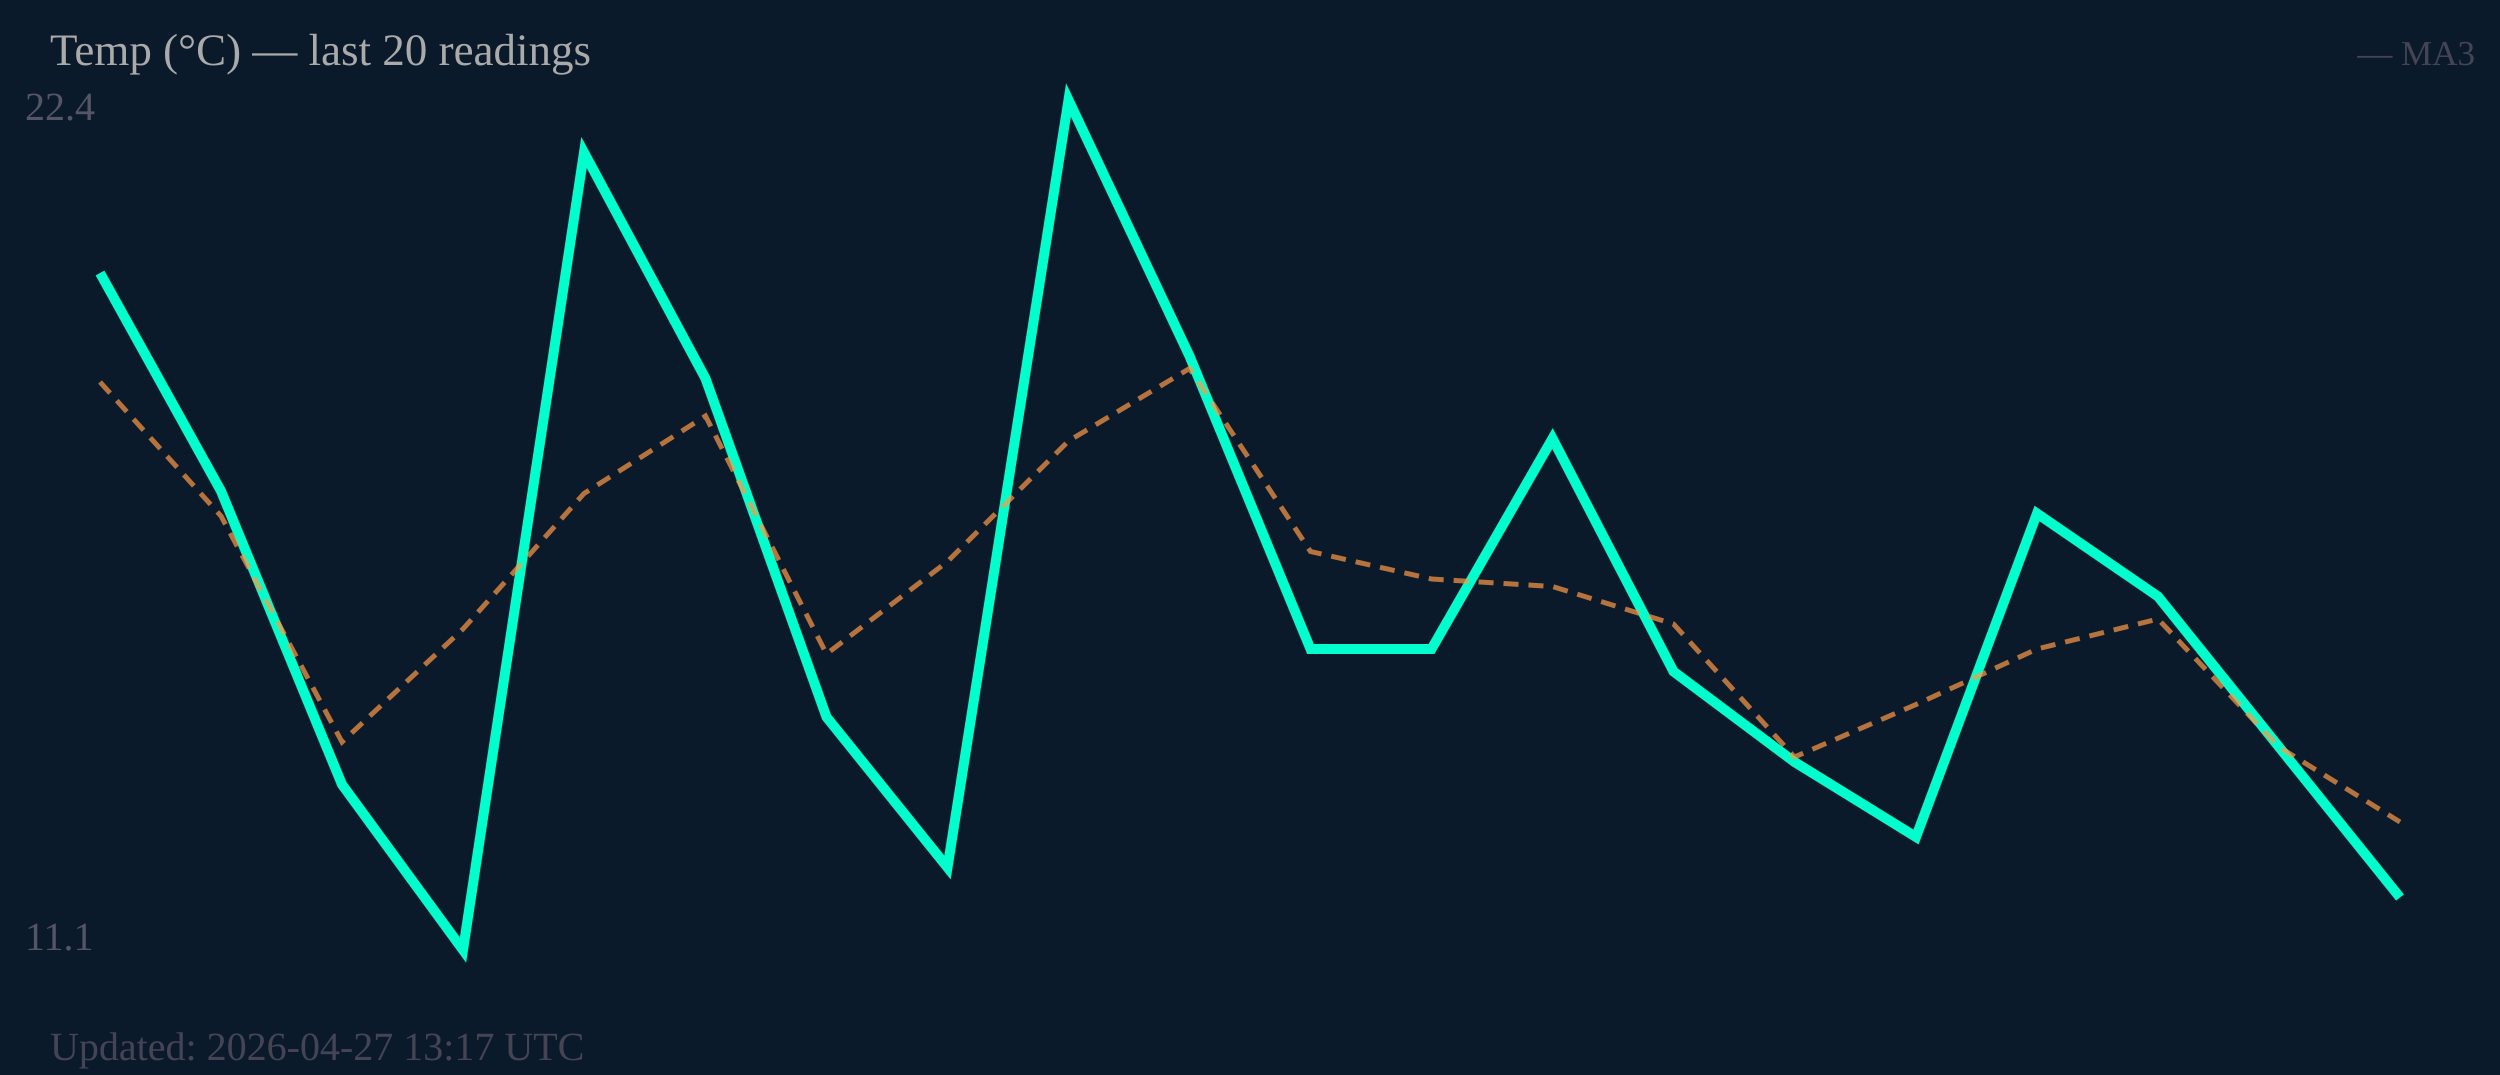
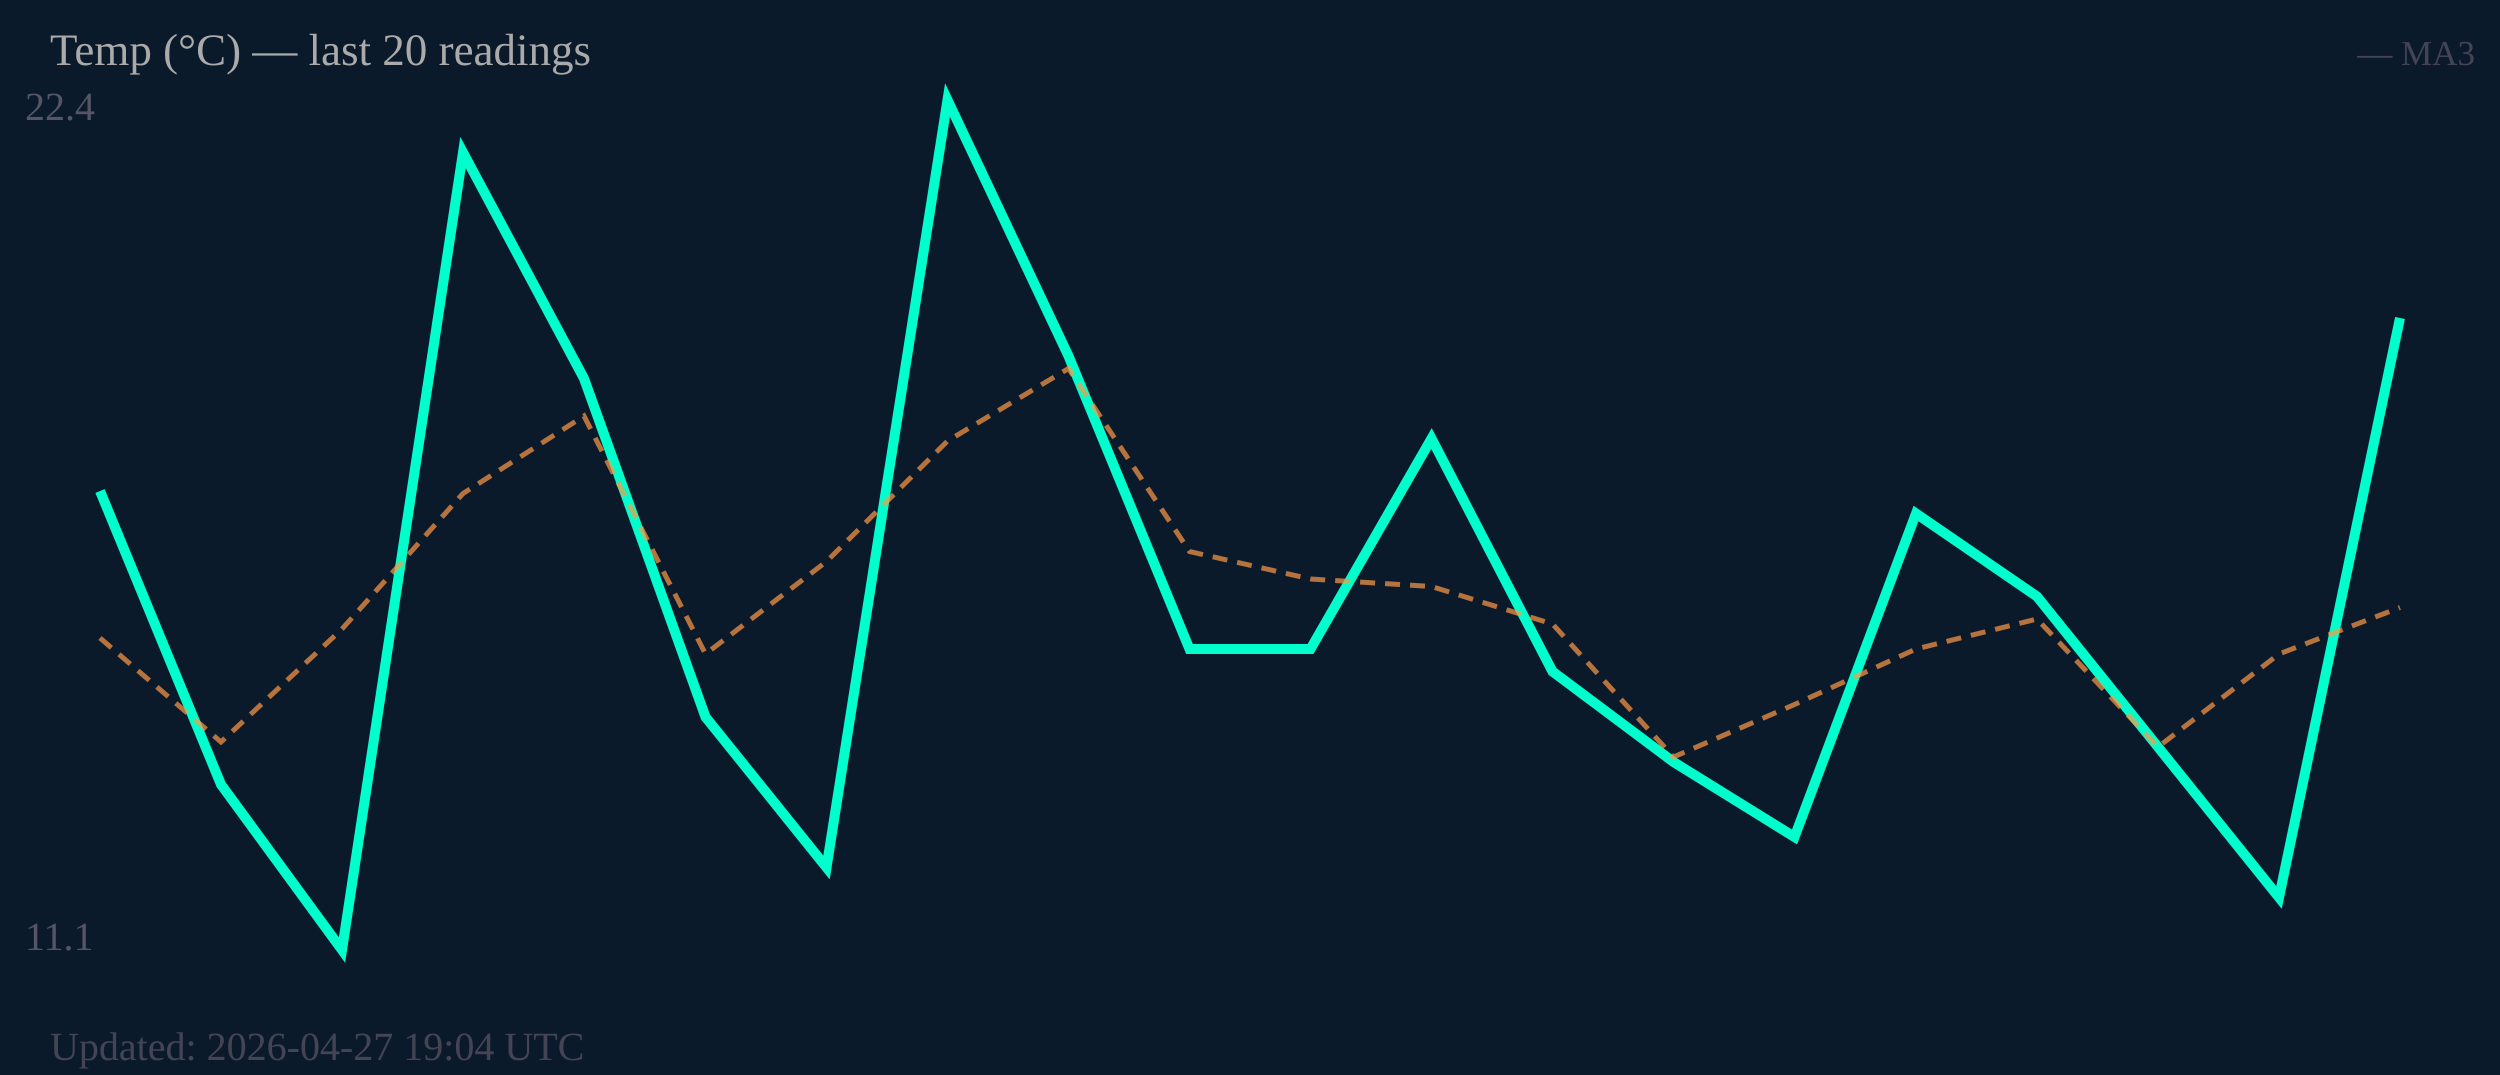
<svg xmlns="http://www.w3.org/2000/svg" width="500" height="215" viewBox="0 0 500 215">
  <rect width="500" height="215" fill="#0b1a2a" />
  <text x="5" y="24" font-size="8" fill="#556">22.4</text>
  <text x="5" y="190" font-size="8" fill="#556">11.1</text>
-   <polyline fill="none" stroke="#00ffcc" stroke-width="2" points="20.0,54.6 44.2,98.2 68.4,156.9 92.6,190.0 116.8,30.5 141.1,75.7 165.3,143.4 189.5,173.5 213.7,20.0 237.9,71.2 262.1,129.8 286.3,129.8 310.5,87.7 334.7,134.3 358.9,152.4 383.2,167.4 407.4,102.7 431.6,119.3 455.8,149.4 480.0,179.5" />
-   <polyline fill="none" stroke="#ff9944" stroke-width="1" stroke-dasharray="3,2" opacity="0.7" points="20.0,76.4 44.2,103.2 68.4,148.4 92.6,125.8 116.8,98.7 141.1,83.2 165.3,130.8 189.5,112.3 213.7,88.2 237.9,73.7 262.1,110.3 286.3,115.8 310.5,117.3 334.7,124.8 358.9,151.4 383.2,140.9 407.4,129.8 431.6,123.8 455.8,149.4 480.0,164.4" />
+   <polyline fill="none" stroke="#00ffcc" stroke-width="2" points="20.0,98.2 44.2,156.9 68.4,190.0 92.6,30.5 116.8,75.7 141.1,143.4 165.3,173.5 189.5,20.0 213.7,71.2 237.9,129.8 262.1,129.8 286.3,87.7 310.5,134.3 334.7,152.4 358.9,167.4 383.2,102.7 407.4,119.3 431.6,149.4 455.8,179.5 480.0,63.6" />
+   <polyline fill="none" stroke="#ff9944" stroke-width="1" stroke-dasharray="3,2" opacity="0.7" points="20.0,127.6 44.2,148.4 68.4,125.8 92.6,98.7 116.8,83.2 141.1,130.8 165.3,112.3 189.5,88.2 213.7,73.7 237.9,110.3 262.1,115.8 286.3,117.3 310.5,124.8 334.7,151.4 358.9,140.9 383.2,129.8 407.4,123.8 431.6,149.4 455.8,130.8 480.0,121.5" />
  <text x="10" y="13" font-size="9" fill="#aaa">Temp (°C) — last 20 readings</text>
  <text x="495" y="13" font-size="7" fill="#445" text-anchor="end">— MA3</text>
-   <text x="10" y="212" font-size="8" fill="#445">Updated: 2026-04-27 13:17 UTC</text>
+   <text x="10" y="212" font-size="8" fill="#445">Updated: 2026-04-27 19:04 UTC</text>
</svg>
